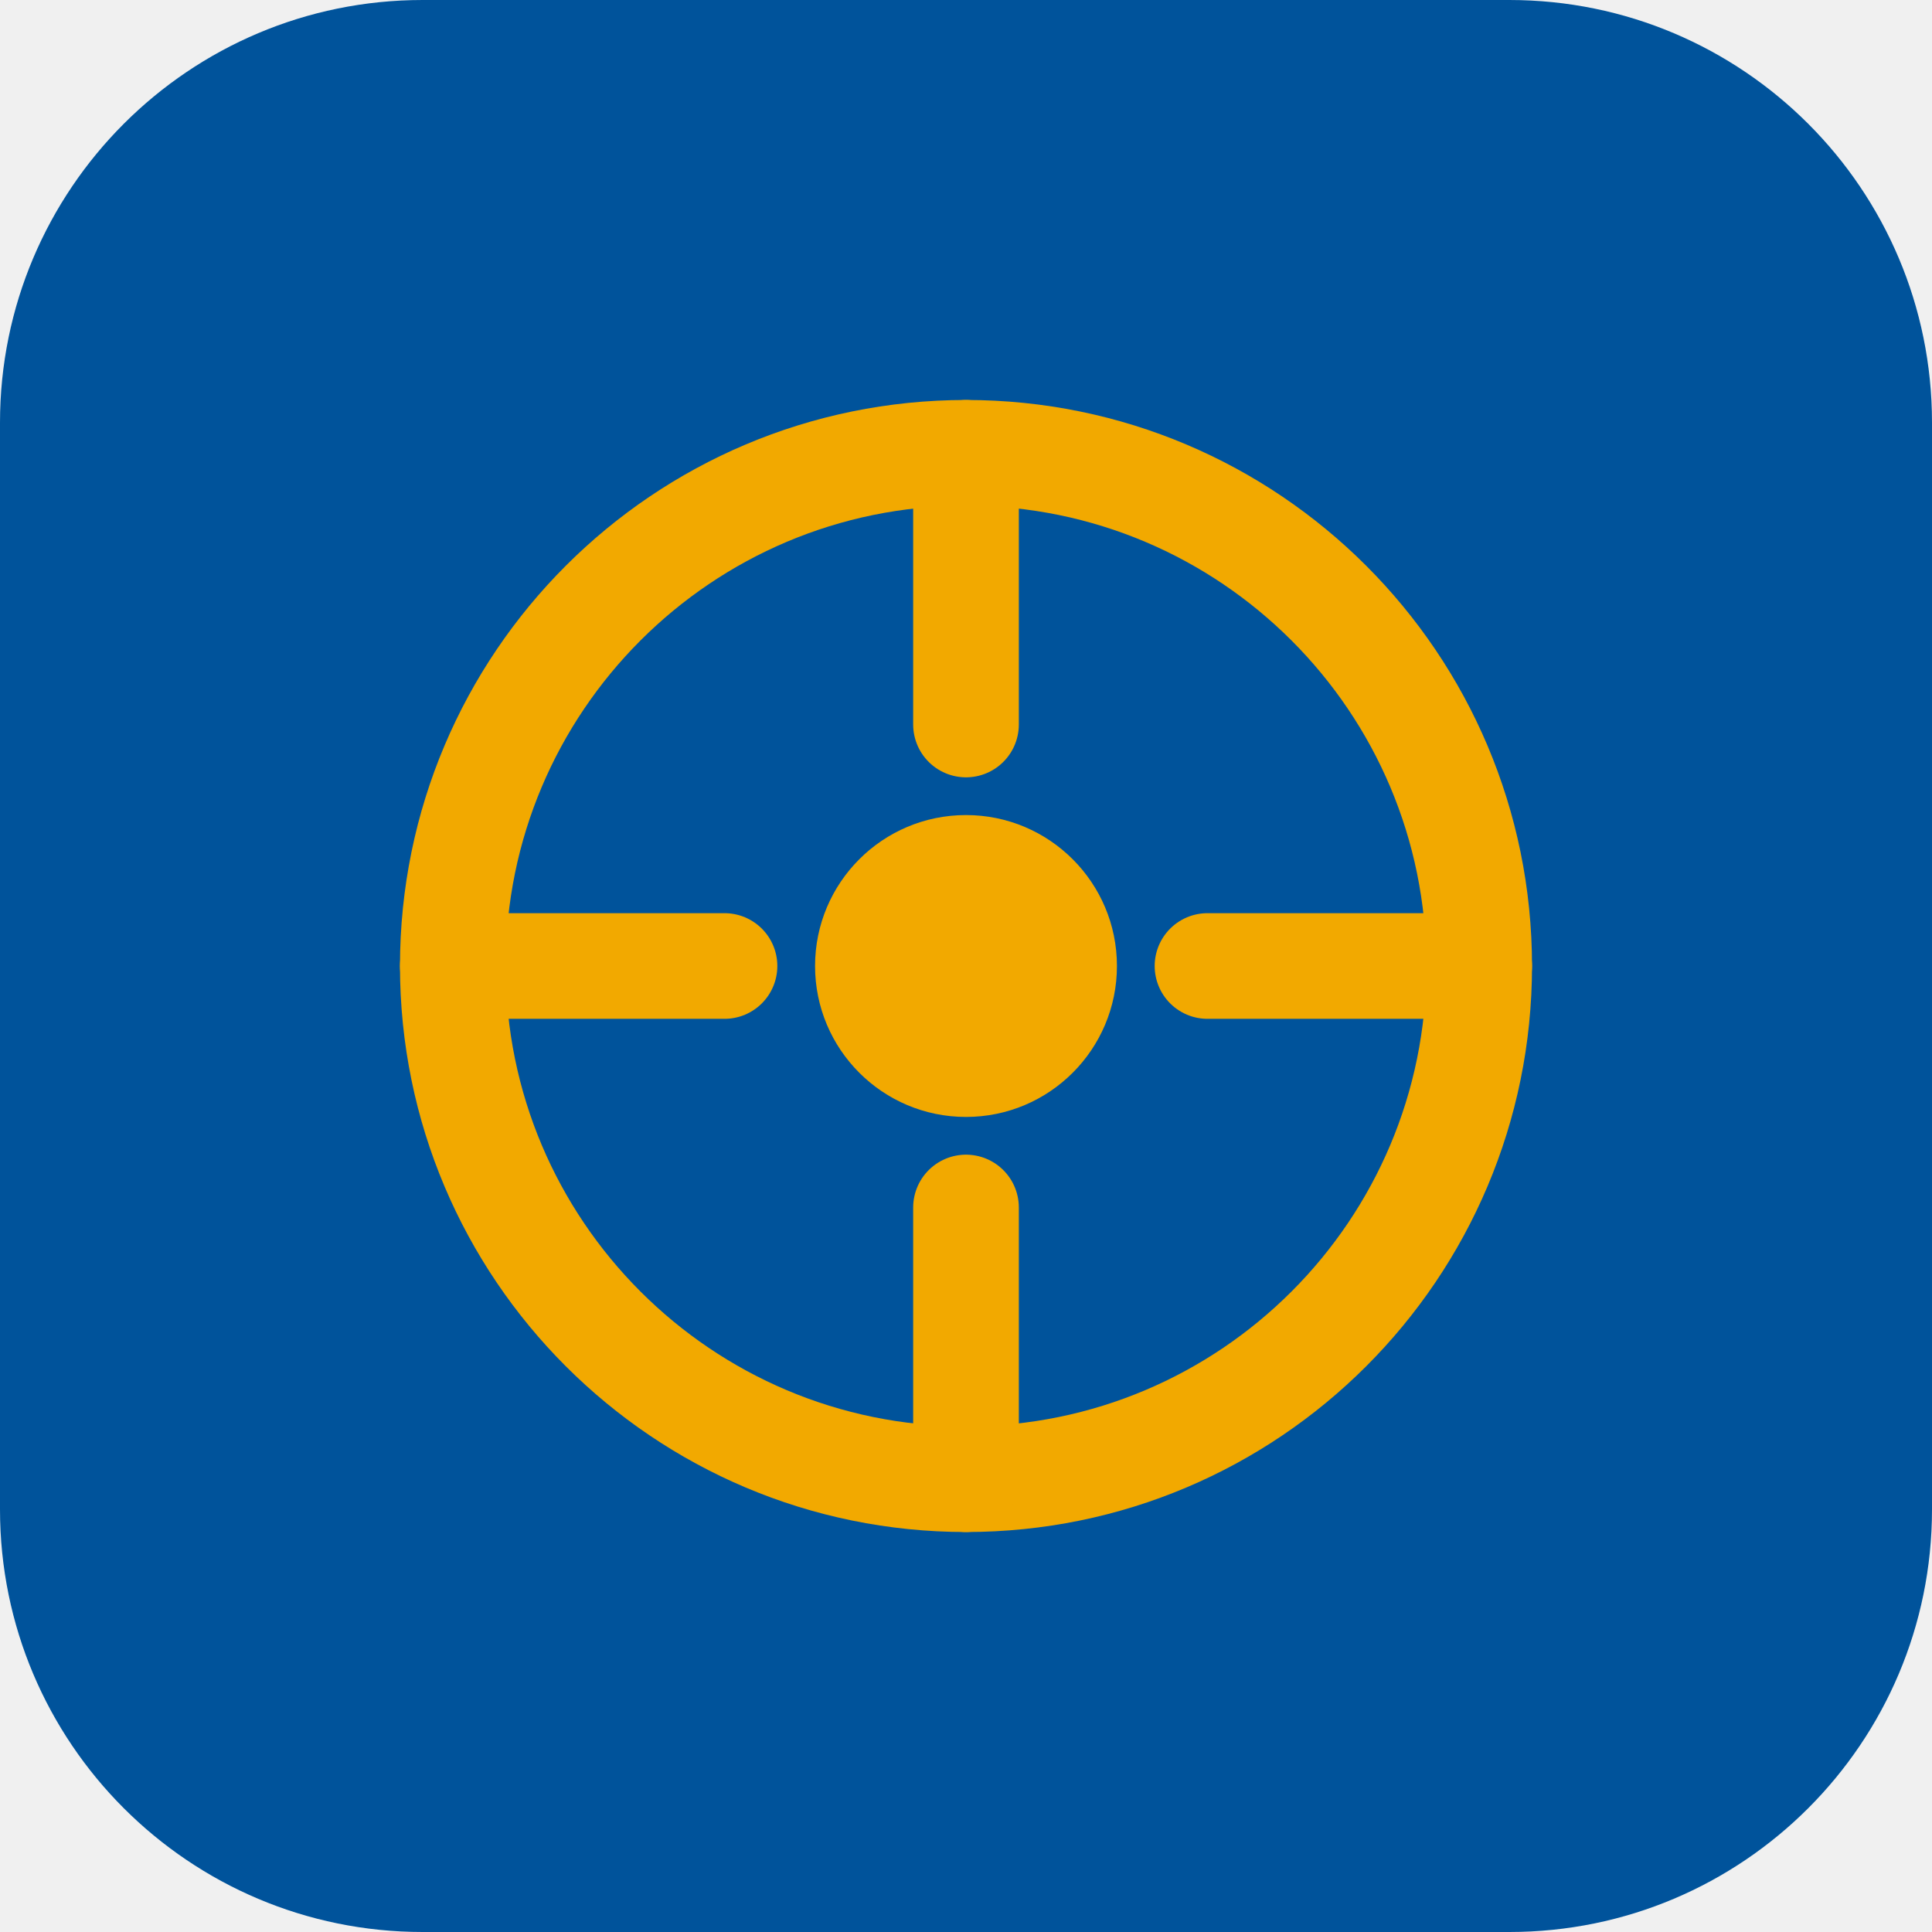
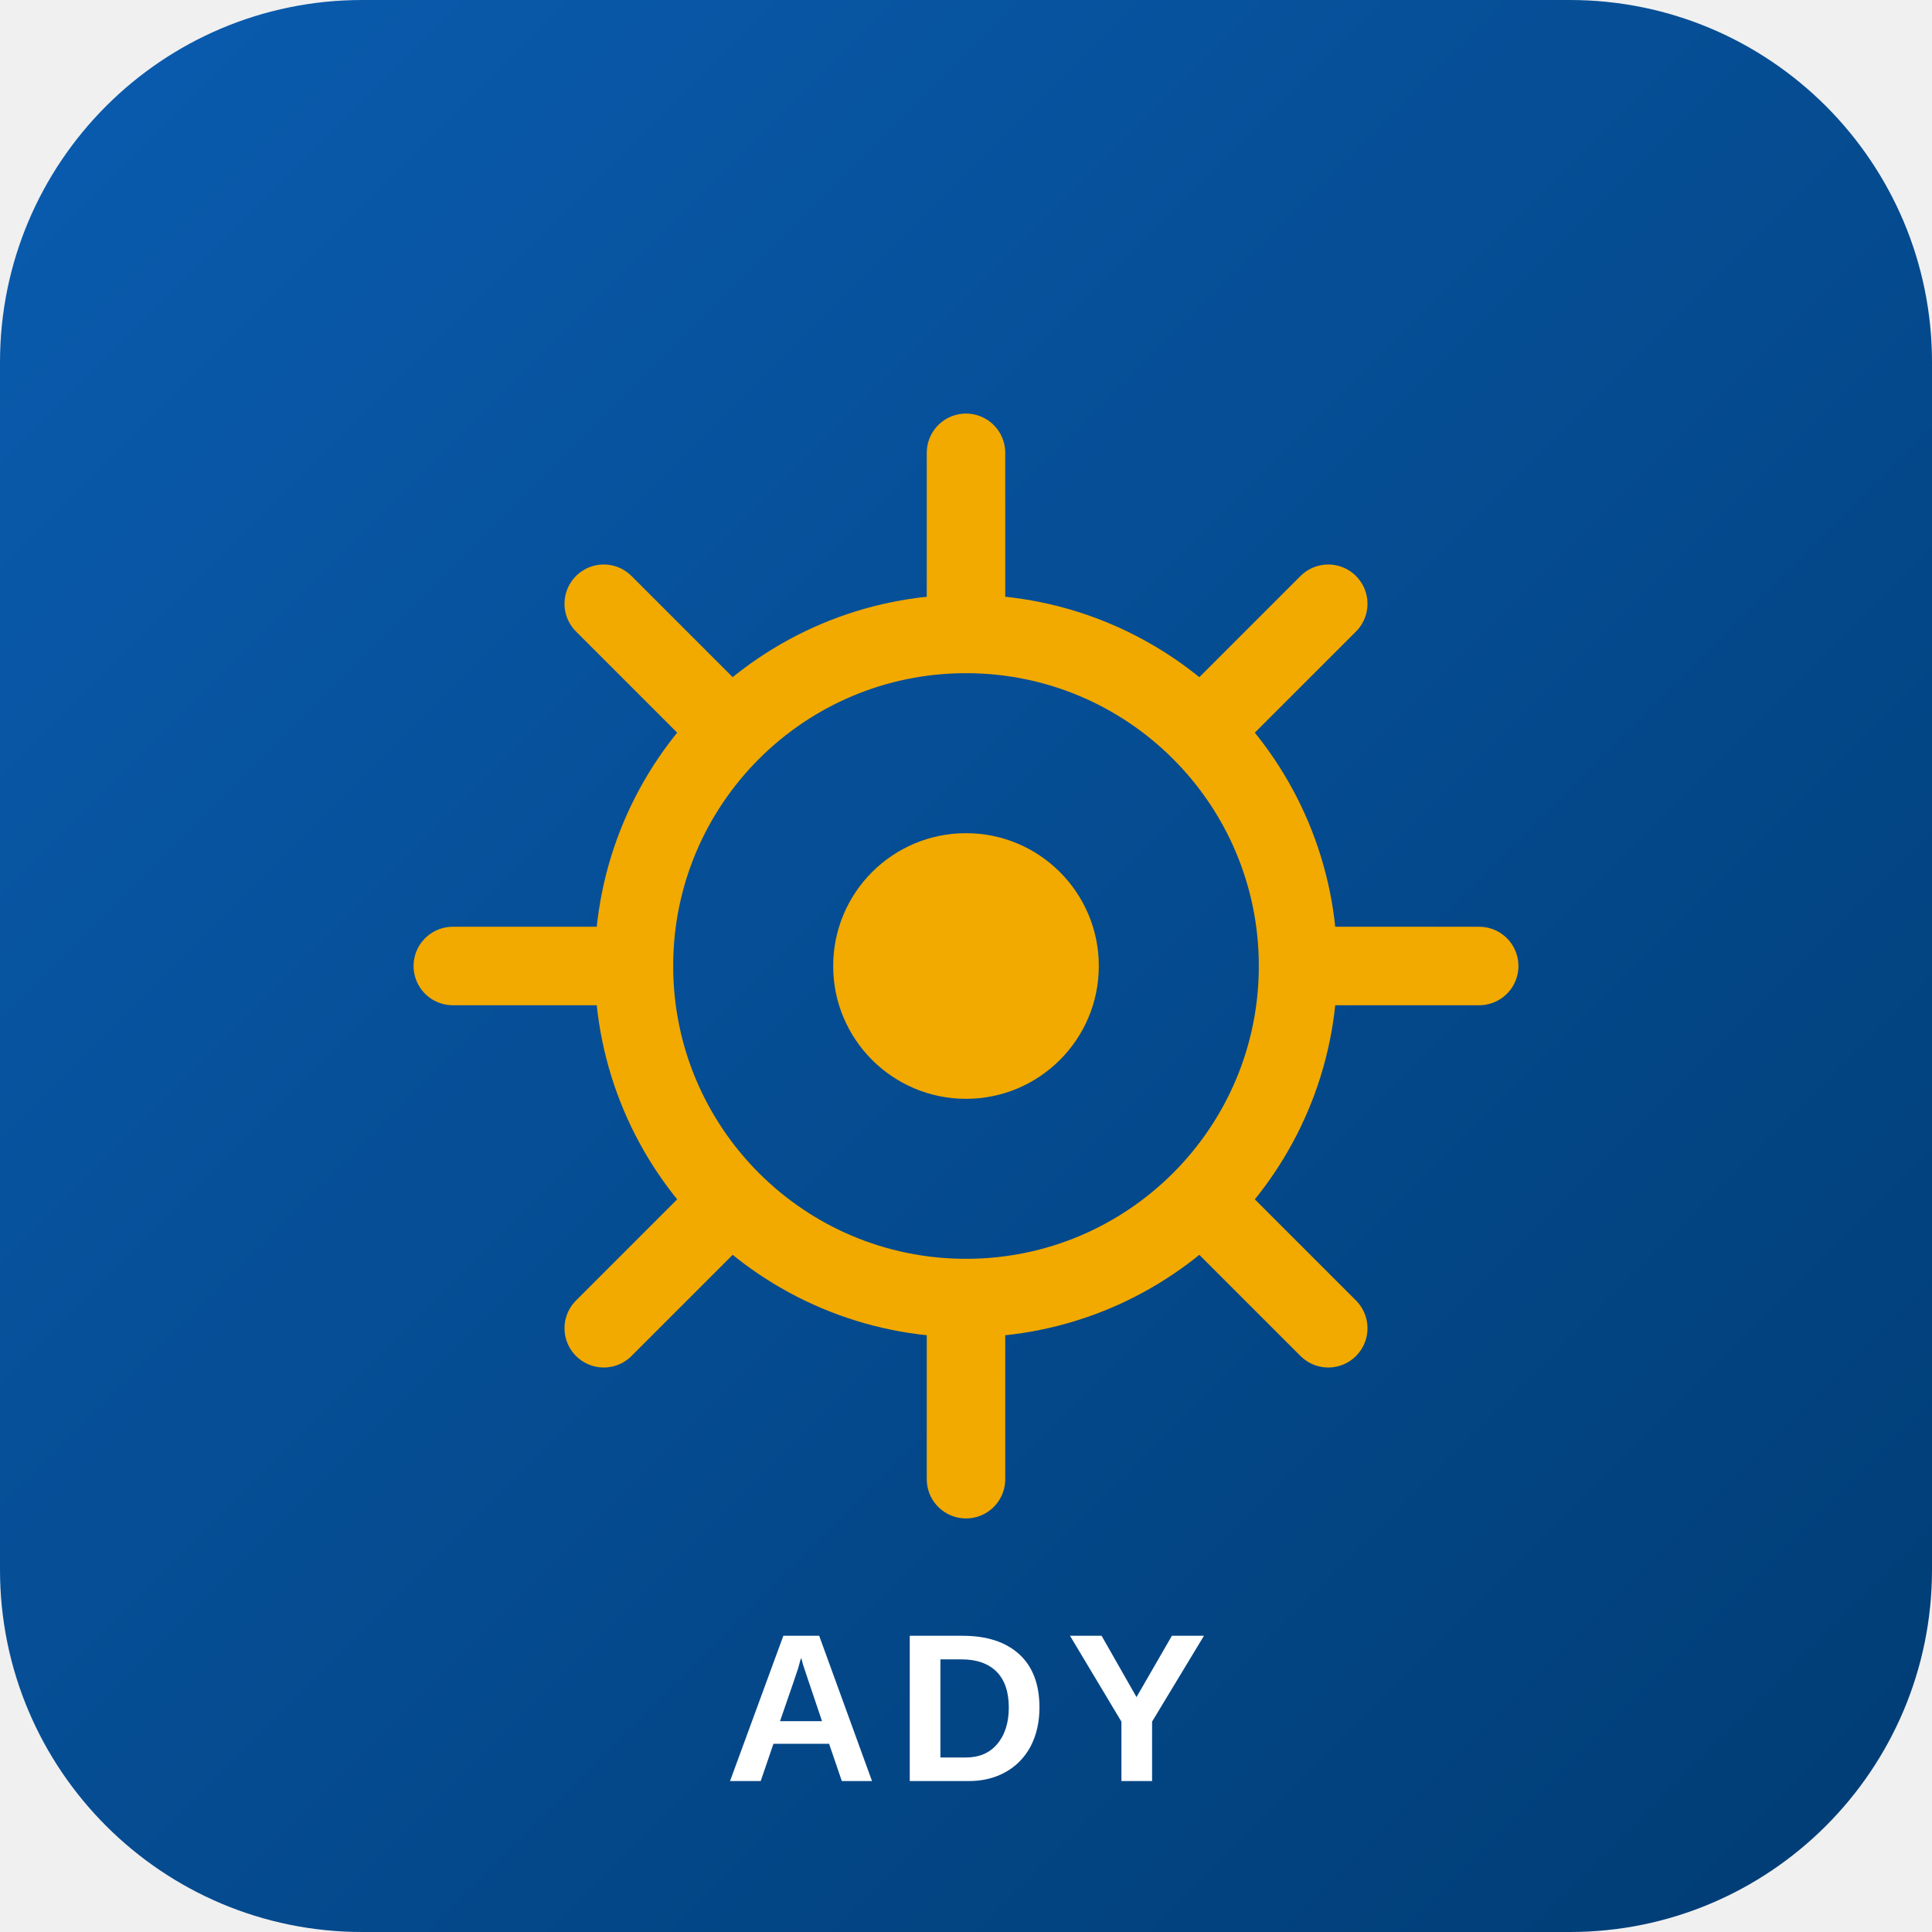
- <svg xmlns="http://www.w3.org/2000/svg" viewBox="0 0 64 64" width="64" height="64">
-   <rect width="64" height="64" rx="14" fill="#00539b" />
-   <circle cx="32" cy="32" r="17" fill="none" stroke="#f2a900" stroke-width="3.5" />
-   <circle cx="32" cy="32" r="5" fill="#f2a900" />
-   <path d="M32 15v9M32 40v9M15 32h9M40 32h9" stroke="#f2a900" stroke-width="3.5" stroke-linecap="round" />
+ <svg xmlns="http://www.w3.org/2000/svg" viewBox="0 0 64 64" width="64" height="64" role="img" aria-label="ADY">
+   <defs>
+     <linearGradient id="adyBlue" x1="0" y1="0" x2="1" y2="1">
+       <stop offset="0" stop-color="#0a5cb0" />
+       <stop offset="1" stop-color="#003c73" />
+     </linearGradient>
+   </defs>
+   <rect x="0" y="0" width="64" height="64" rx="12" fill="url(#adyBlue)" />
+   <g fill="none" stroke="#f2a900" stroke-width="2.6" stroke-linecap="round">
+     <circle cx="32" cy="32" r="11" />
+     <path d="M32 21v-6M32 49v-6M21 32h-6M49 32h-6" />
+     <path d="M24 24l-4-4M40 24l4-4M24 40l-4 4M40 40l4 4" />
+   </g>
+   <circle cx="32" cy="32" r="4.4" fill="#f2a900" />
+   <text x="32" y="59" text-anchor="middle" font-family="Segoe UI, Arial, sans-serif" font-size="7" font-weight="700" fill="#ffffff" letter-spacing="0.6">ADY</text>
</svg>
